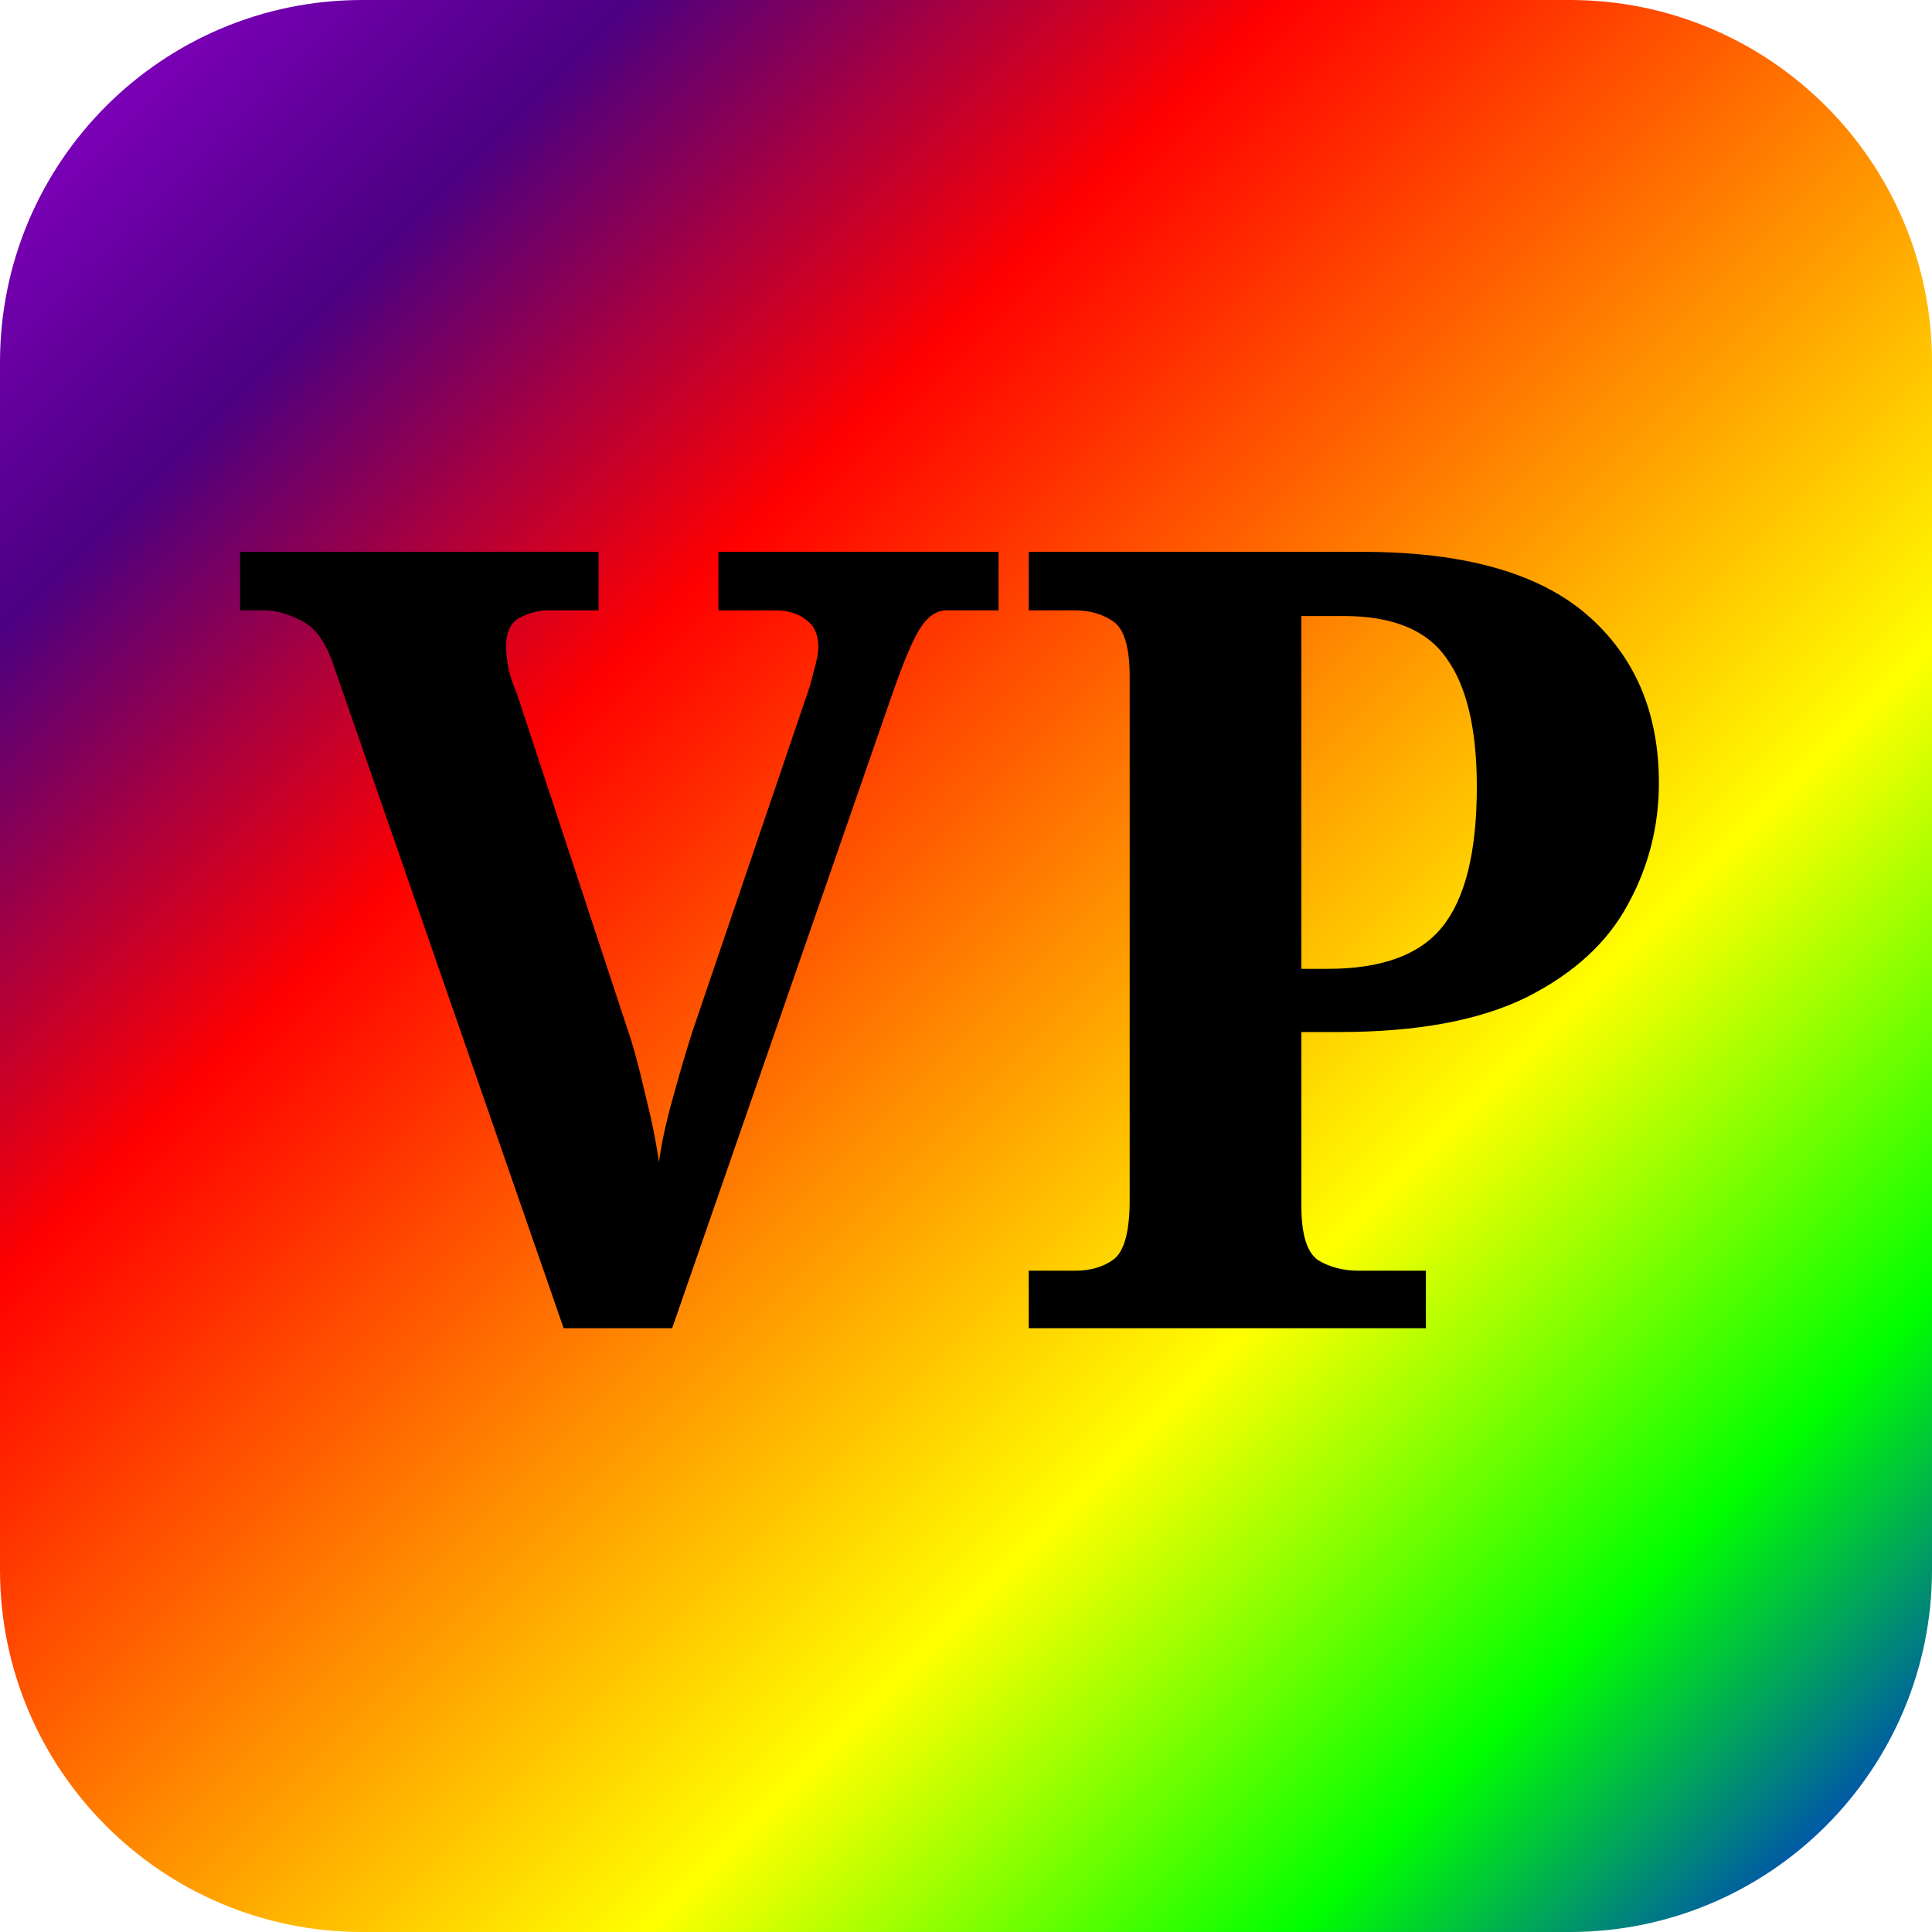
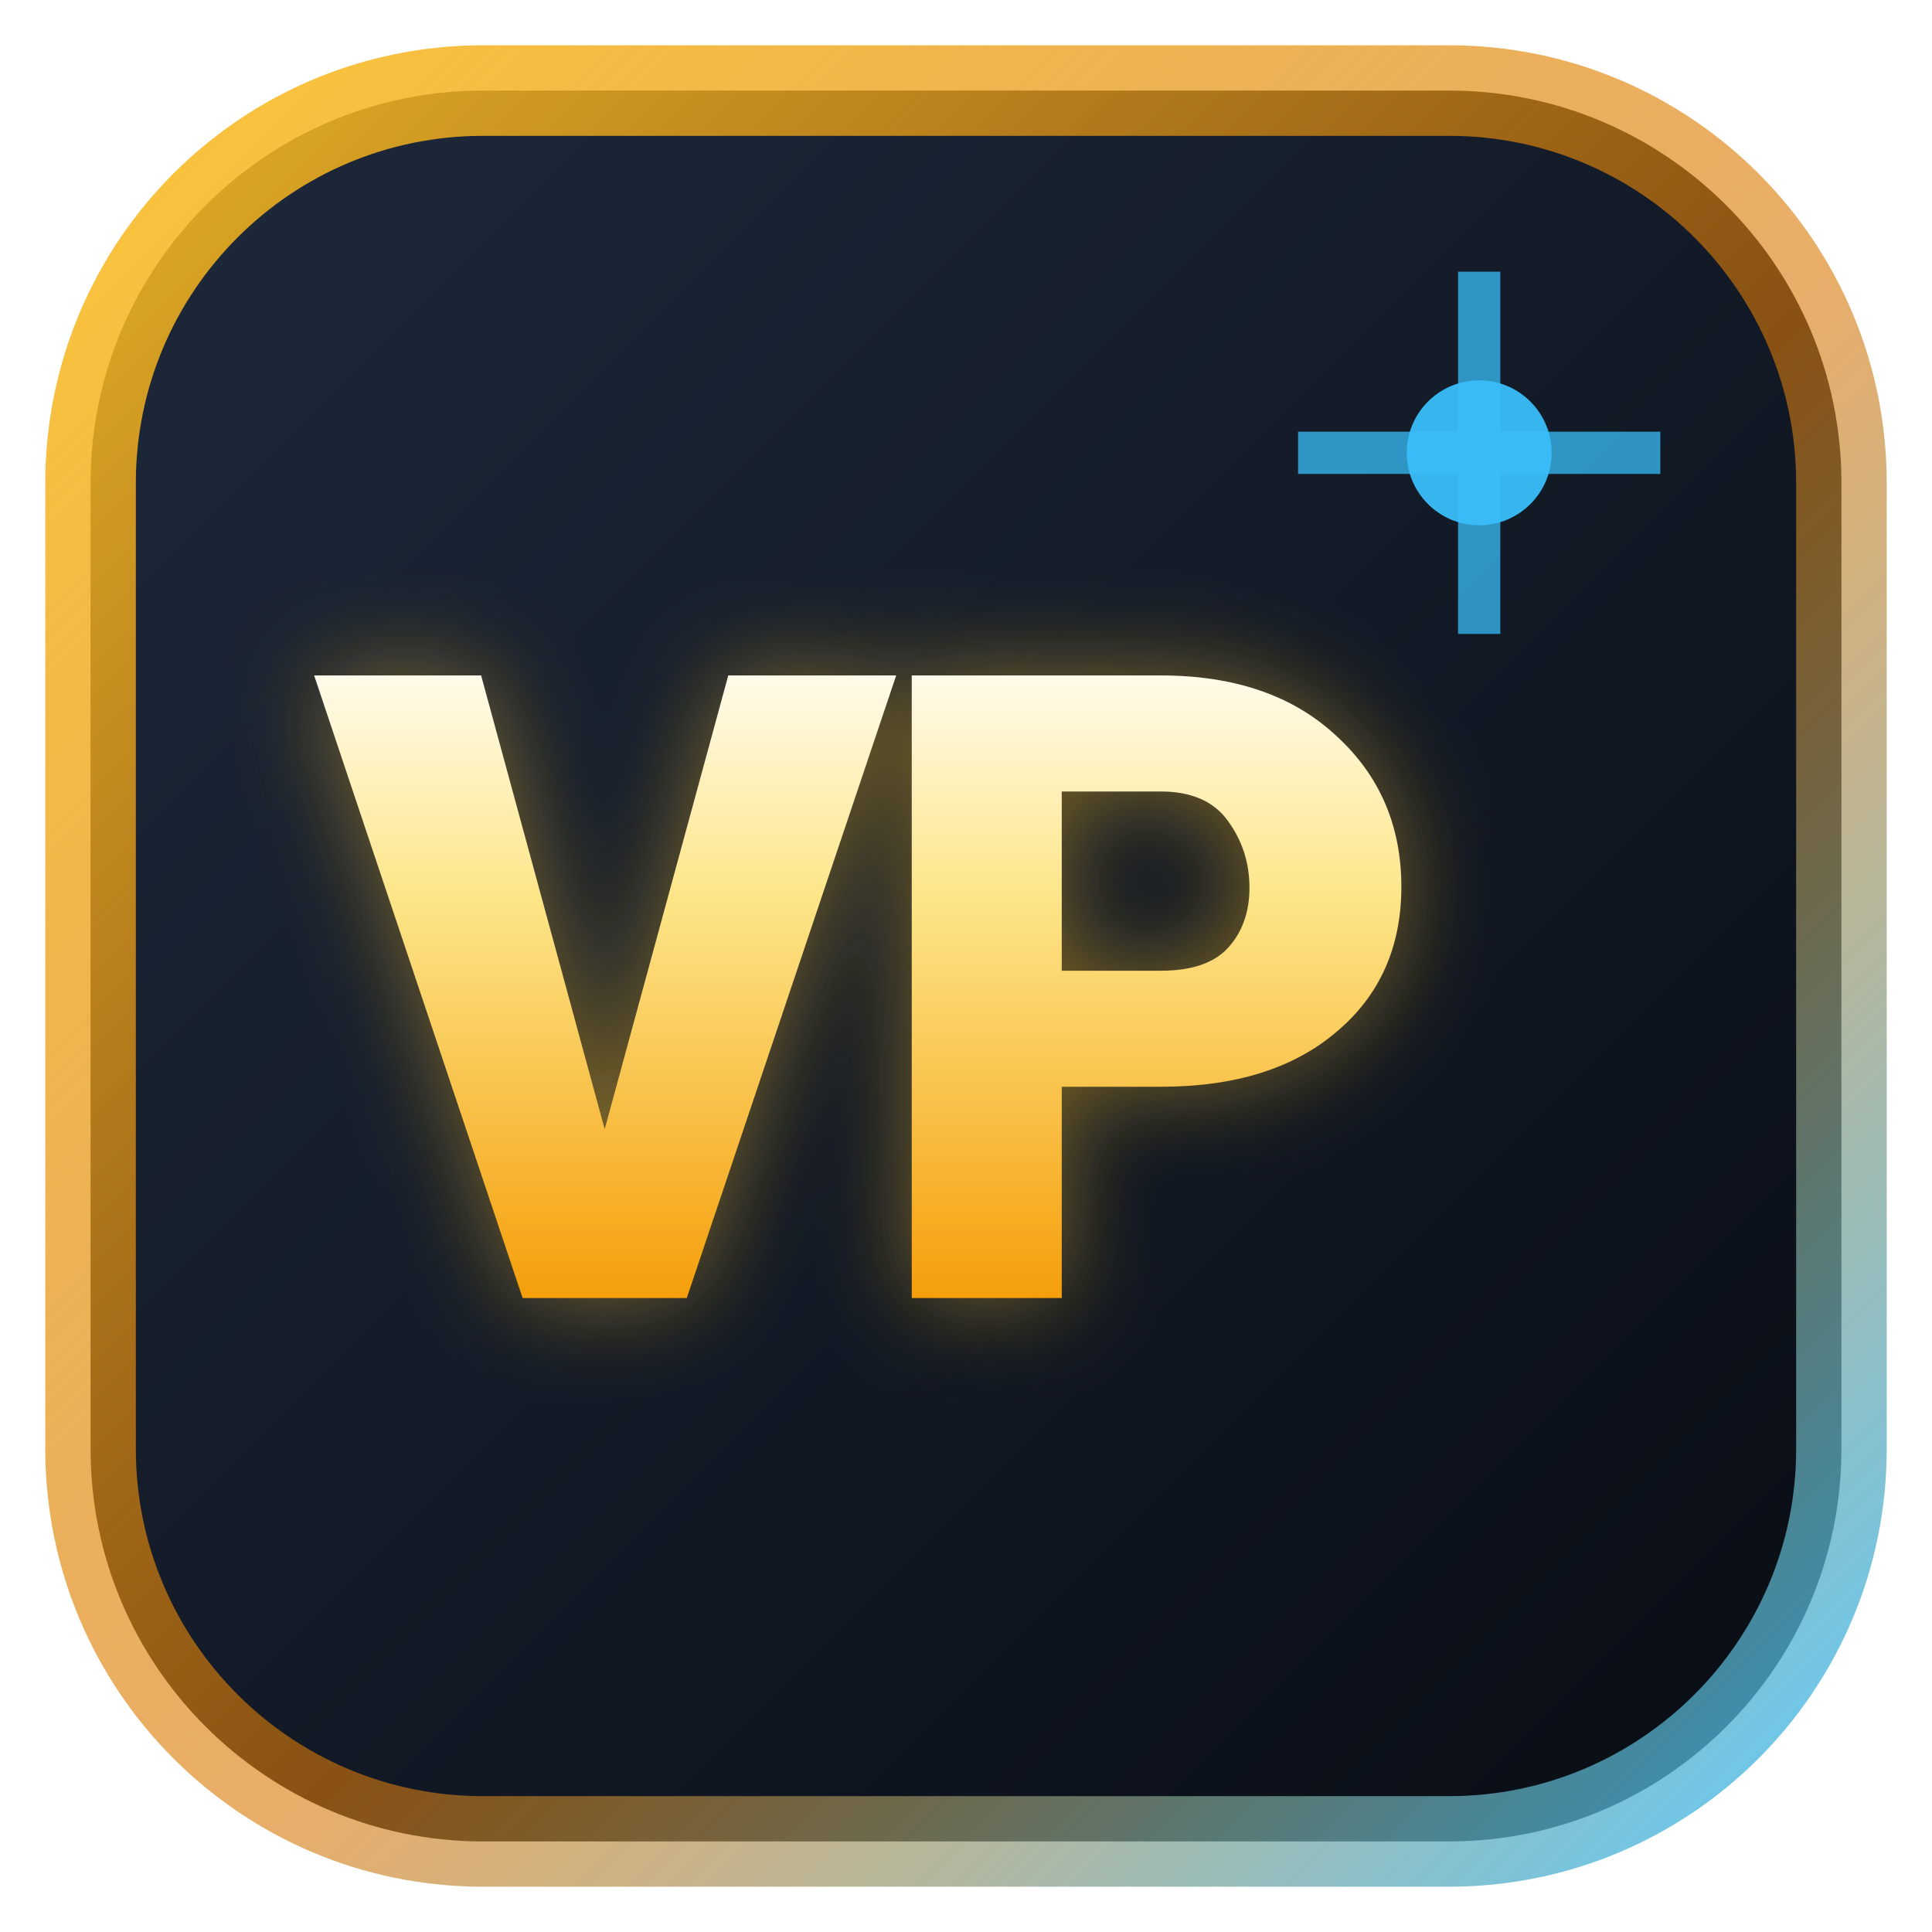
- <svg xmlns="http://www.w3.org/2000/svg" viewBox="0 0 32 32">
+ <svg xmlns="http://www.w3.org/2000/svg" viewBox="0 0 32 32" width="32" height="32">
  <defs>
-     <linearGradient id="rainbowGrad" x1="0%" y1="0%" x2="100%" y2="100%">
-       <stop offset="0%" stop-color="#9400d3" />
-       <stop offset="16.6%" stop-color="#4b0082" />
-       <stop offset="33.3%" stop-color="#ff0000" />
-       <stop offset="50%" stop-color="#ff7f00" />
-       <stop offset="66.6%" stop-color="#ffff00" />
-       <stop offset="83.3%" stop-color="#00ff00" />
-       <stop offset="100%" stop-color="#0000ff" />
+     <linearGradient id="bg" x1="0%" y1="0%" x2="100%" y2="100%">
+       <stop offset="0%" stop-color="#1e293b" />
+       <stop offset="100%" stop-color="#080c14" />
    </linearGradient>
+     <linearGradient id="border" x1="0%" y1="0%" x2="100%" y2="100%">
+       <stop offset="0%" stop-color="#fbbf24" stop-opacity="0.9" />
+       <stop offset="55%" stop-color="#d97706" stop-opacity="0.6" />
+       <stop offset="100%" stop-color="#38bdf8" stop-opacity="0.8" />
+     </linearGradient>
+     <linearGradient id="vpGold" x1="0%" y1="0%" x2="0%" y2="100%">
+       <stop offset="0%" stop-color="#fffbeb" />
+       <stop offset="35%" stop-color="#fde68a" />
+       <stop offset="100%" stop-color="#f59e0b" />
+     </linearGradient>
+     <filter id="goldGlow" x="-20%" y="-20%" width="140%" height="140%">
+       <feDropShadow dx="0" dy="0" stdDeviation="0.8" flood-color="#fbbf24" flood-opacity="0.45" />
+     </filter>
  </defs>
-   <rect width="32" height="32" rx="6" fill="url(#rainbowGrad)" />
-   <text x="16" y="22" text-anchor="middle" font-family="serif" font-weight="900" font-size="18" fill="black">VP</text>
+   <rect x="1.5" y="1.5" width="29" height="29" rx="6.5" fill="url(#bg)" stroke="url(#border)" stroke-width="1.5" />
+   <circle cx="24.5" cy="7.5" r="1.2" fill="#38bdf8" opacity="0.95" />
+   <line x1="24.5" y1="4.5" x2="24.5" y2="10.5" stroke="#38bdf8" stroke-width="0.7" opacity="0.75" />
+   <line x1="21.5" y1="7.5" x2="27.5" y2="7.5" stroke="#38bdf8" stroke-width="0.7" opacity="0.75" />
+   <text x="14.5" y="21.5" text-anchor="middle" font-family="'JetBrains Mono', 'Space Grotesk', -apple-system, BlinkMacSystemFont, 'Segoe UI', Roboto, monospace, sans-serif" font-weight="900" font-size="14.5" letter-spacing="-0.5" fill="url(#vpGold)" filter="url(#goldGlow)">VP</text>
</svg>
